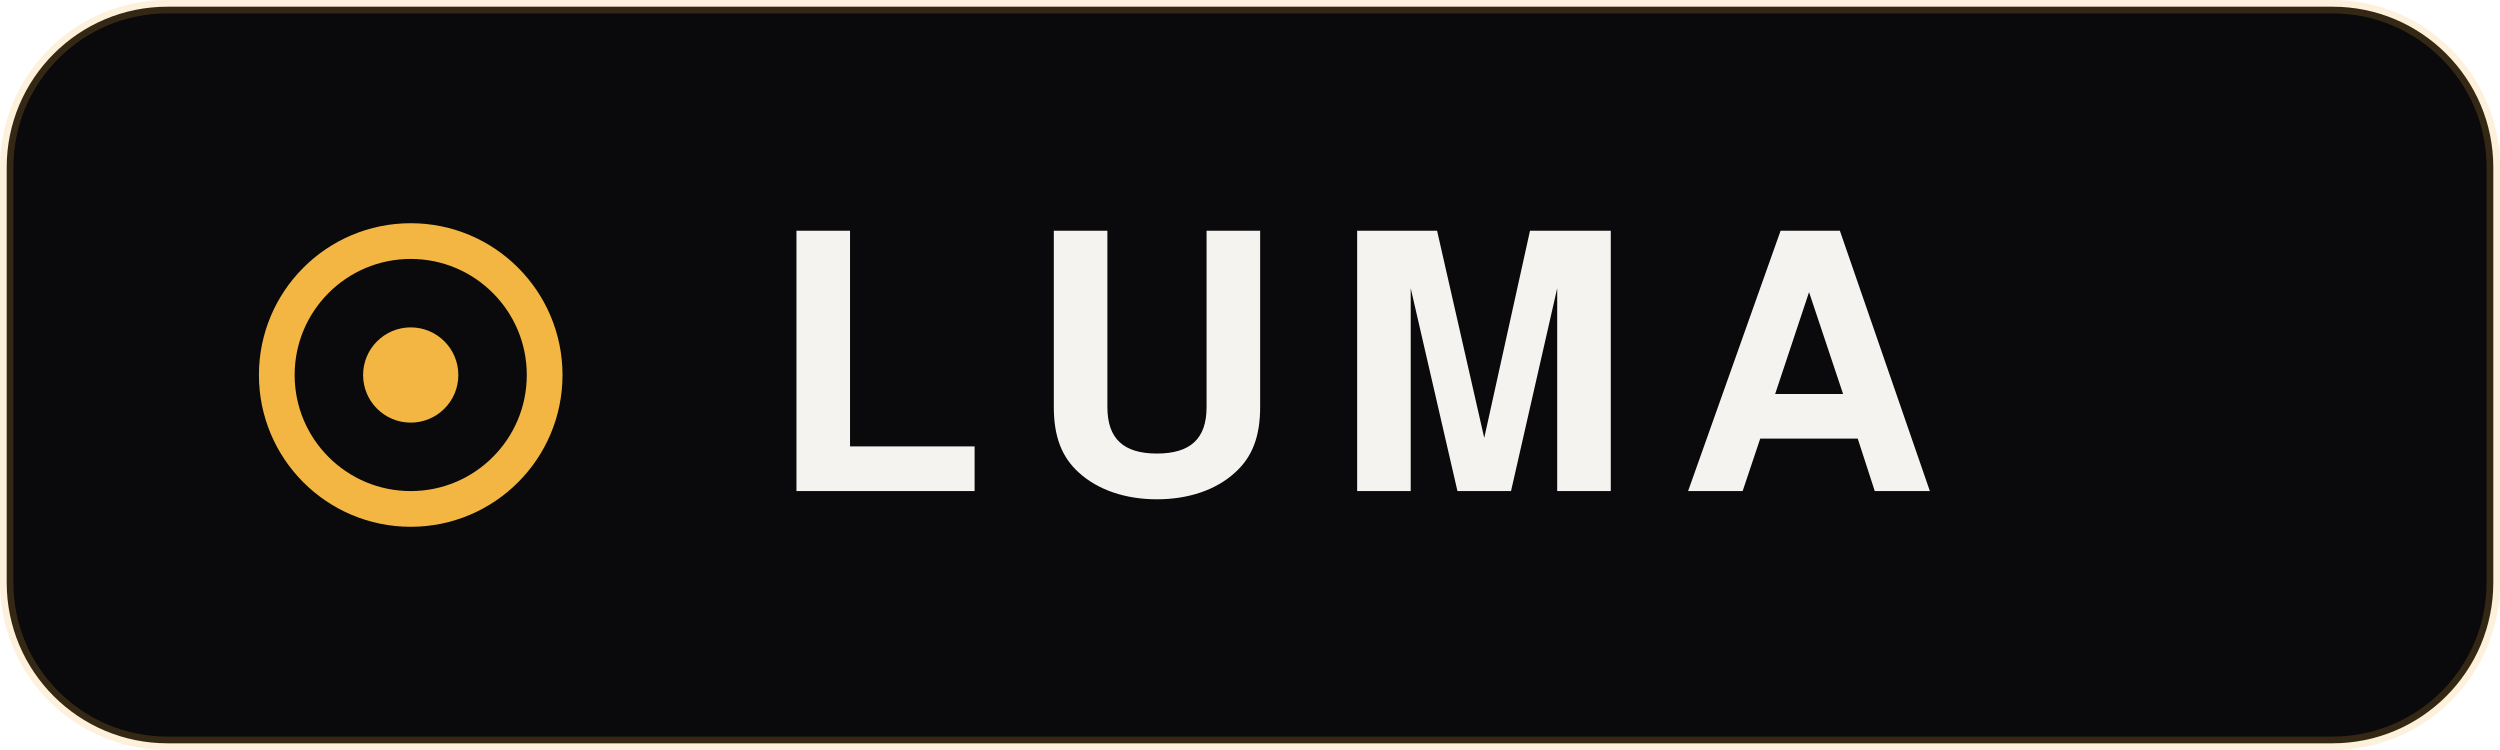
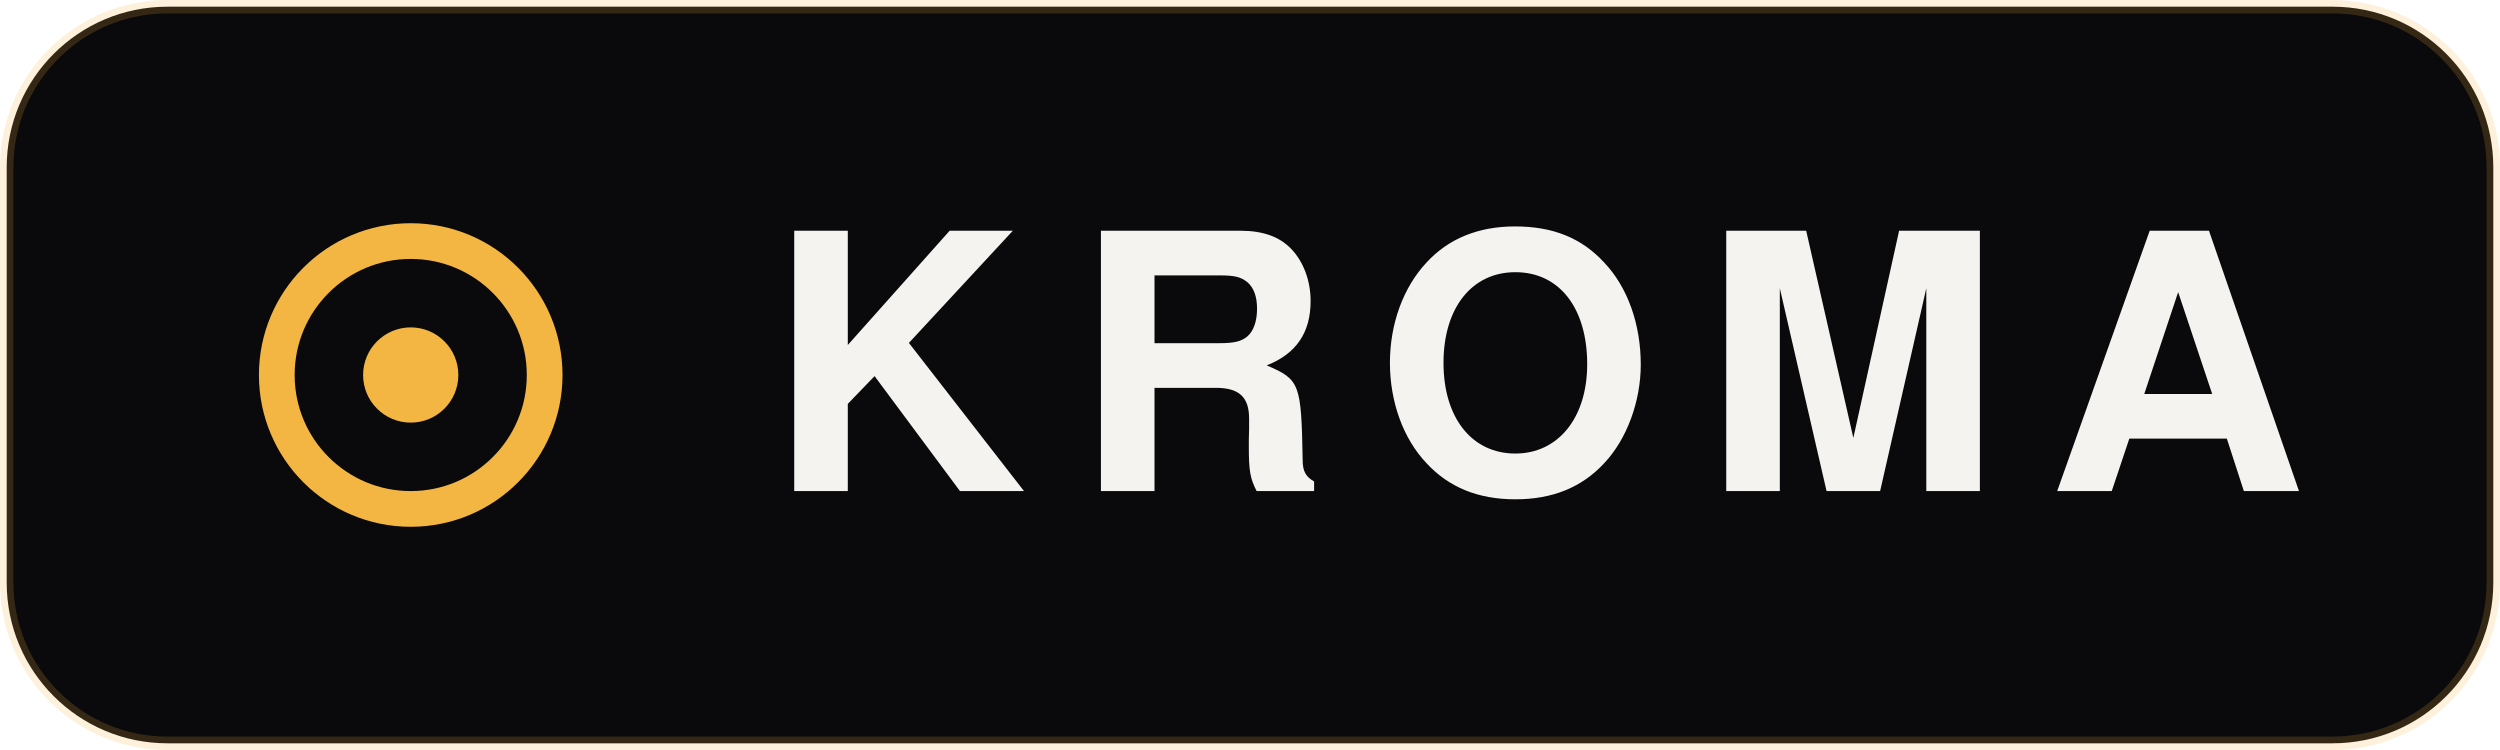
- <svg xmlns="http://www.w3.org/2000/svg" width="280" height="84" viewBox="0 0 280 84" fill="none" role="img" aria-label="LUMA">
+ <svg xmlns="http://www.w3.org/2000/svg" width="280" height="84" viewBox="0 0 280 84" fill="none" role="img" aria-label="KROMA">
  <rect x="0.75" y="0.75" width="278.5" height="82.5" rx="18" fill="#0A0A0C" stroke="#F4B642" stroke-opacity="0.18" stroke-width="1.5" />
  <g transform="translate(26,22) scale(1.6667)">
    <circle cx="12" cy="12" r="9" stroke="#F4B642" stroke-width="2.4" />
    <circle cx="12" cy="12" r="3.2" fill="#F4B642" />
  </g>
-   <text x="86" y="55" font-family="'Segoe UI', Helvetica, Arial, sans-serif" font-size="40" font-weight="800" letter-spacing="5.5" fill="#F4F3F0">LUMA</text>
+   <text x="86" y="55" font-family="'Segoe UI', Helvetica, Arial, sans-serif" font-size="40" font-weight="800" letter-spacing="5.5" fill="#F4F3F0">KROMA</text>
</svg>
